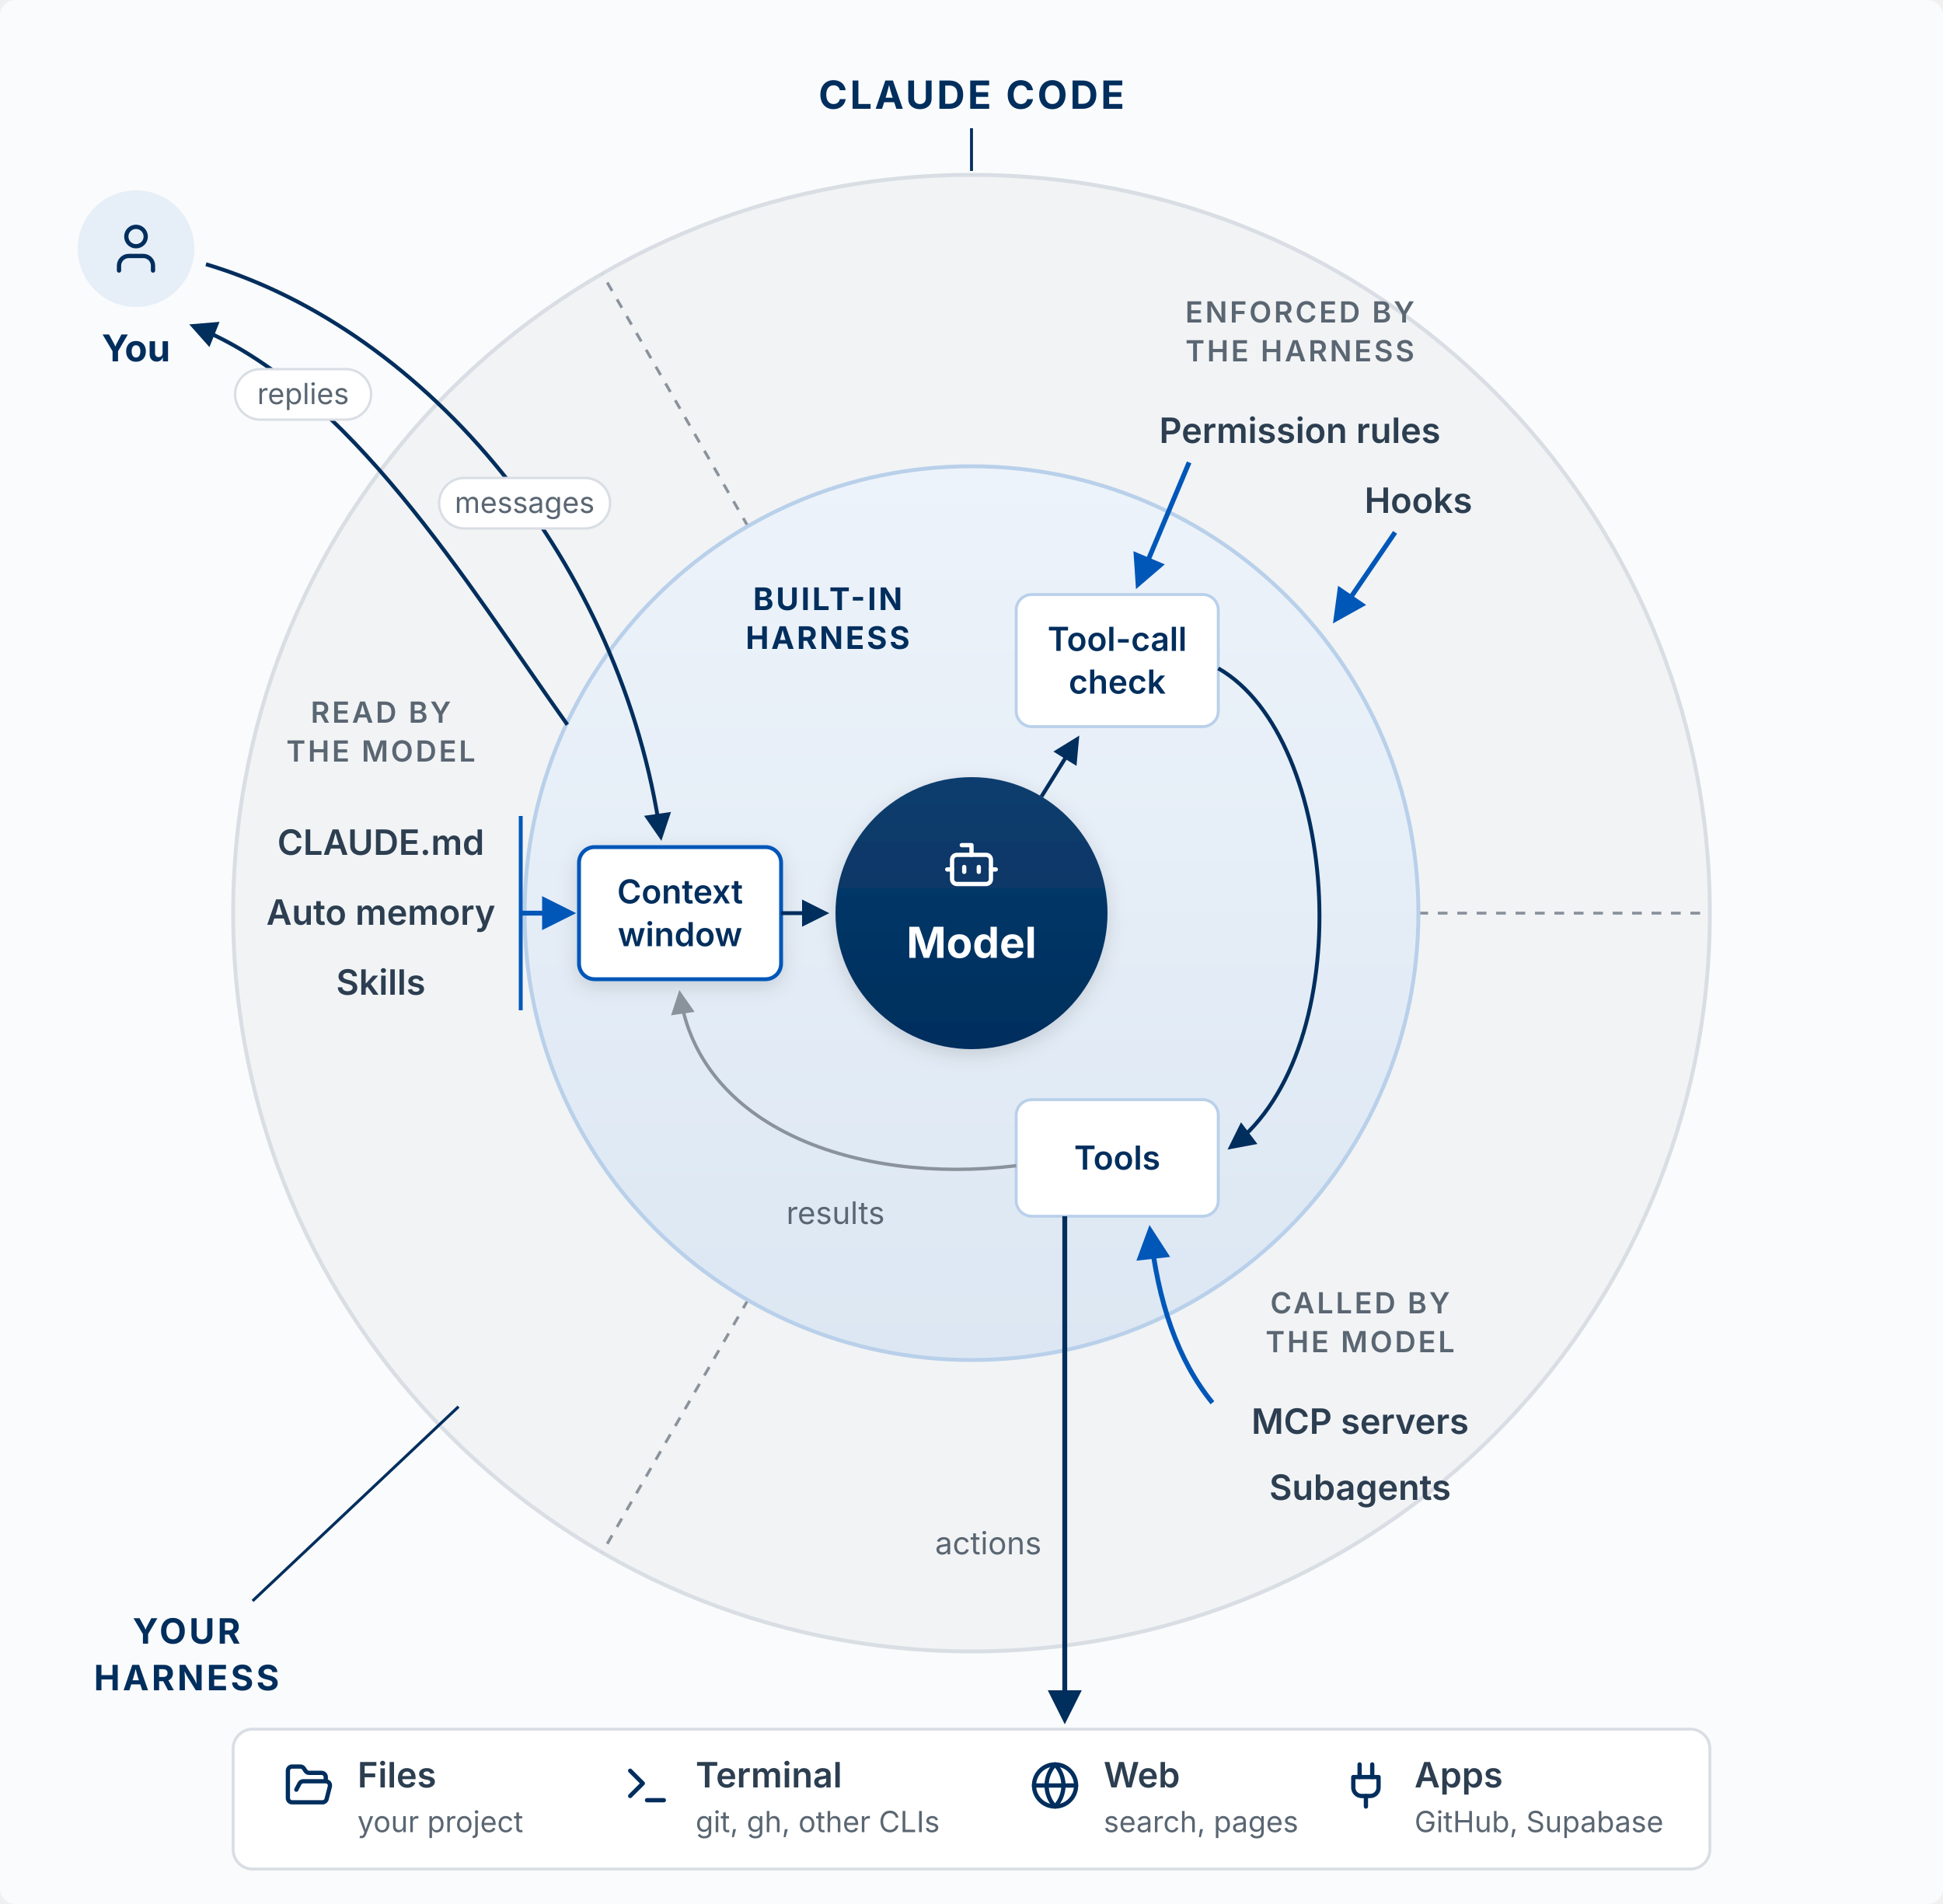
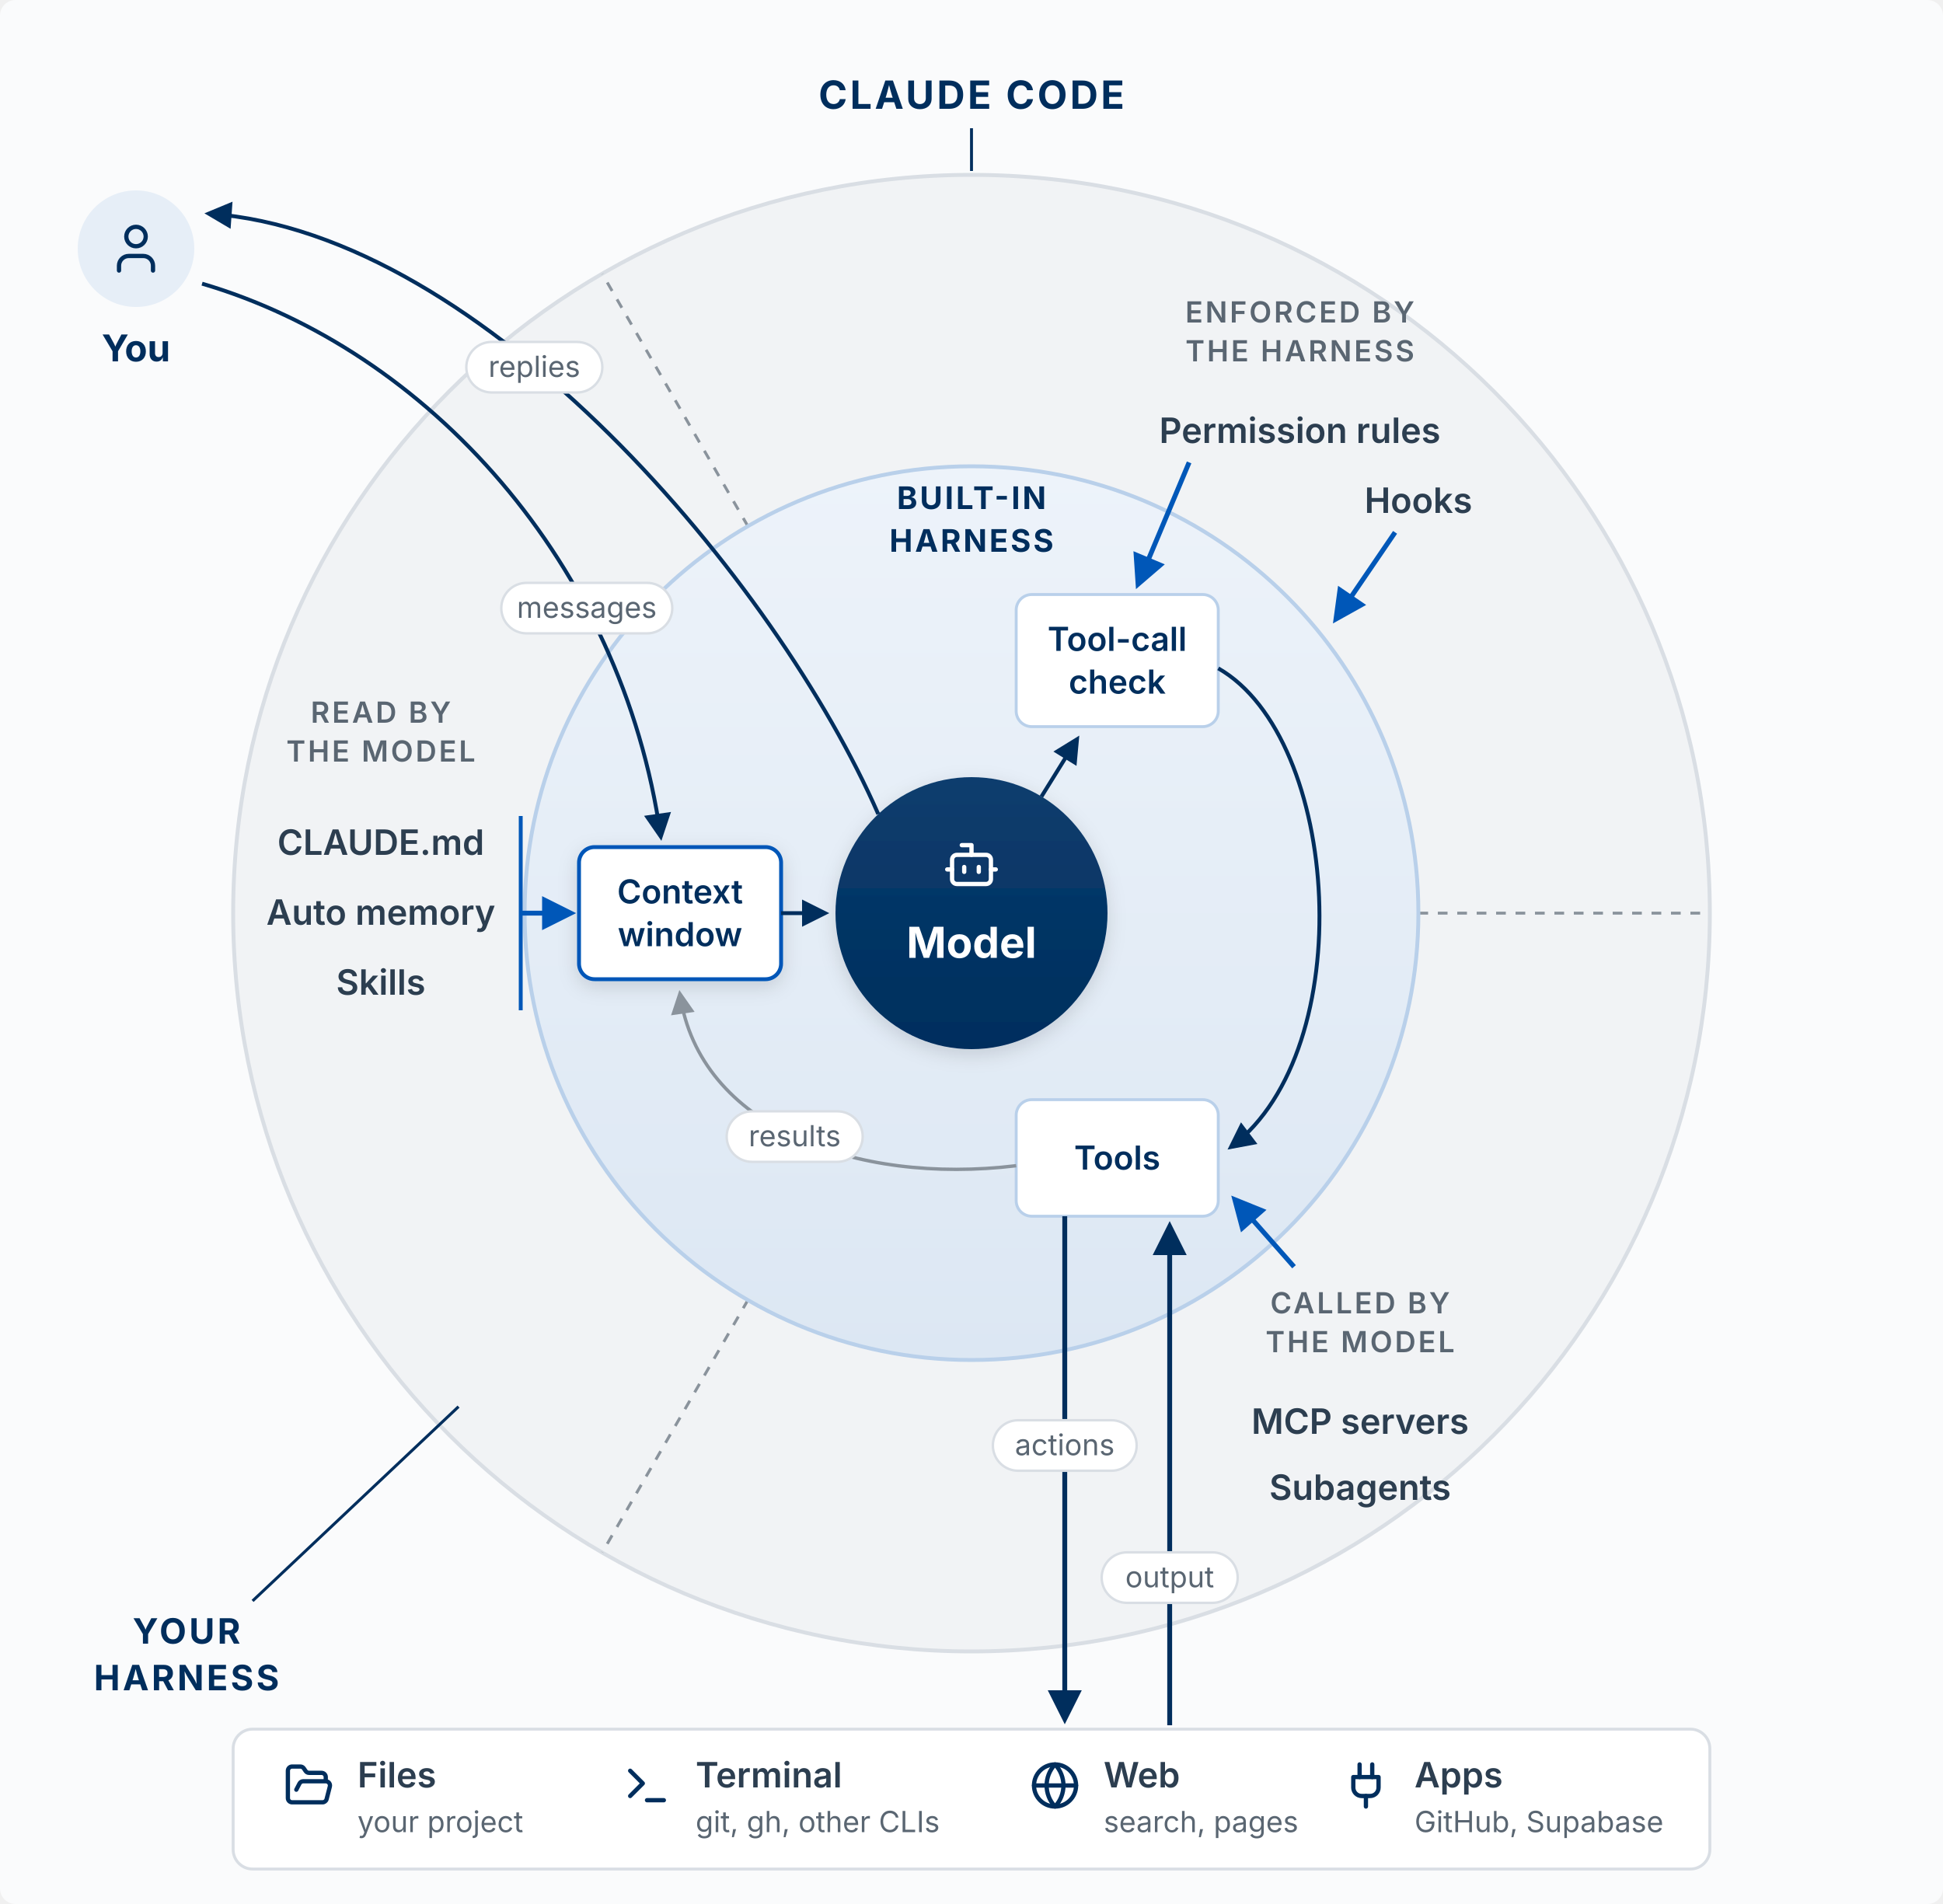
<svg xmlns="http://www.w3.org/2000/svg" viewBox="0 0 1000 980" role="img" font-family="Inter, 'Helvetica Neue', Helvetica, Arial, sans-serif">
  <defs>
    <marker id="ar" viewBox="0 0 10 10" refX="8" refY="5" markerWidth="7" markerHeight="7" orient="auto-start-reverse">
      <path d="M0 0 L10 5 L0 10 z" fill="#0057B8" />
    </marker>
    <marker id="an" viewBox="0 0 10 10" refX="8" refY="5" markerWidth="7" markerHeight="7" orient="auto-start-reverse">
      <path d="M0 0 L10 5 L0 10 z" fill="#002E5D" />
    </marker>
    <marker id="ag" viewBox="0 0 10 10" refX="8" refY="5" markerWidth="7" markerHeight="7" orient="auto-start-reverse">
      <path d="M0 0 L10 5 L0 10 z" fill="#8A939C" />
    </marker>
    <linearGradient id="gModel" x1="0" y1="0" x2="0" y2="1">
      <stop offset="0" stop-color="#0B3D6E" />
      <stop offset="1" stop-color="#002E5D" />
    </linearGradient>
    <linearGradient id="gHarness" x1="0" y1="0" x2="0" y2="1">
      <stop offset="0" stop-color="#EDF3FA" />
      <stop offset="1" stop-color="#DCE7F3" />
    </linearGradient>
    <filter id="sh" x="-20%" y="-20%" width="140%" height="140%">
      <feDropShadow dx="0" dy="3" stdDeviation="5" flood-opacity="0.13" />
    </filter>
  </defs>
  <rect width="1000" height="980" rx="8" fill="#FAFBFC" />
  <text x="500" y="56" text-anchor="middle" font-size="20" font-weight="700" letter-spacing="1.4" fill="#002E5D">CLAUDE CODE</text>
  <line x1="500" y1="66" x2="500" y2="88" stroke="#002E5D" stroke-width="1.5" />
  <circle cx="500" cy="470" r="380" fill="#F1F3F5" stroke="#D9DEE4" stroke-width="2" />
  <line x1="385" y1="271" x2="310" y2="141" stroke="#8A939C" stroke-width="1.5" stroke-dasharray="5 5" />
  <line x1="730" y1="470" x2="880" y2="470" stroke="#8A939C" stroke-width="1.5" stroke-dasharray="5 5" />
  <line x1="385" y1="669" x2="310" y2="799" stroke="#8A939C" stroke-width="1.5" stroke-dasharray="5 5" />
  <circle cx="500" cy="470" r="230" fill="url(#gHarness)" stroke="#B9D0EA" stroke-width="2" />
-   <text x="426" y="314" text-anchor="middle" font-size="16" font-weight="700" letter-spacing="1.2" fill="#002E5D">BUILT-IN</text>
-   <text x="426" y="334" text-anchor="middle" font-size="16" font-weight="700" letter-spacing="1.2" fill="#002E5D">HARNESS</text>
+   <text x="500" y="262" text-anchor="middle" font-size="16" font-weight="700" letter-spacing="1.2" fill="#002E5D">BUILT-IN</text>
+   <text x="500" y="284" text-anchor="middle" font-size="16" font-weight="700" letter-spacing="1.2" fill="#002E5D">HARNESS</text>
  <circle cx="500" cy="470" r="70" fill="url(#gModel)" filter="url(#sh)" />
  <g transform="translate(485,430) scale(1.25)" fill="none" stroke="#FFFFFF" stroke-width="1.76" stroke-linecap="round" stroke-linejoin="round">
    <path d="M12 8V4H8" />
    <rect width="16" height="12" x="4" y="8" rx="2" />
    <path d="M2 14h2" />
    <path d="M20 14h2" />
    <path d="M15 13v2" />
    <path d="M9 13v2" />
  </g>
  <text x="500" y="493" text-anchor="middle" font-size="22" font-weight="700" fill="#FFFFFF">Model</text>
  <rect x="298" y="436" width="104" height="68" rx="8" fill="#FFFFFF" stroke="#0057B8" stroke-width="2" filter="url(#sh)" />
  <text x="350" y="465" text-anchor="middle" font-size="17" font-weight="600" fill="#002E5D">Context</text>
  <text x="350" y="487" text-anchor="middle" font-size="17" font-weight="600" fill="#002E5D">window</text>
  <path d="M402 470 H424" stroke="#002E5D" stroke-width="2" fill="none" marker-end="url(#an)" />
  <rect x="523" y="306" width="104" height="68" rx="8" fill="#FFFFFF" stroke="#B9D0EA" stroke-width="1.5" />
  <text x="575" y="335" text-anchor="middle" font-size="17" font-weight="600" fill="#002E5D">Tool-call</text>
  <text x="575" y="357" text-anchor="middle" font-size="17" font-weight="600" fill="#002E5D">check</text>
  <path d="M536 410 L554 381" stroke="#002E5D" stroke-width="2" fill="none" marker-end="url(#an)" />
  <rect x="523" y="566" width="104" height="60" rx="8" fill="#FFFFFF" stroke="#B9D0EA" stroke-width="1.5" />
  <text x="575" y="602" text-anchor="middle" font-size="17" font-weight="600" fill="#002E5D">Tools</text>
  <path d="M627 344 C690 380 700 540 634 590" stroke="#002E5D" stroke-width="2" fill="none" marker-end="url(#an)" />
  <path d="M523 600 C440 610 360 580 350 512" stroke="#8A939C" stroke-width="1.75" fill="none" marker-end="url(#ag)" />
-   <text x="430" y="630" text-anchor="middle" font-size="16" fill="#5A6672">results</text>
+   <rect x="374" y="572" width="70" height="26" rx="13" fill="#FFFFFF" stroke="#D9DEE4" stroke-width="1.25" />
+   <text x="409" y="590" text-anchor="middle" font-size="15" fill="#5A6672">results</text>
  <text x="196" y="372" text-anchor="middle" font-size="15" font-weight="600" letter-spacing="1.2" fill="#5A6672">READ BY</text>
  <text x="196" y="392" text-anchor="middle" font-size="15" font-weight="600" letter-spacing="1.2" fill="#5A6672">THE MODEL</text>
  <text x="196" y="440" text-anchor="middle" font-size="18" font-weight="600" fill="#2C3E50">CLAUDE.md</text>
  <text x="196" y="476" text-anchor="middle" font-size="18" font-weight="600" fill="#2C3E50">Auto memory</text>
  <text x="196" y="512" text-anchor="middle" font-size="18" font-weight="600" fill="#2C3E50">Skills</text>
  <path d="M268 420 V520" stroke="#0057B8" stroke-width="2" fill="none" />
  <path d="M268 470 H293" stroke="#0057B8" stroke-width="2.5" fill="none" marker-end="url(#ar)" />
  <text x="669" y="166" text-anchor="middle" font-size="15" font-weight="600" letter-spacing="1.2" fill="#5A6672">ENFORCED BY</text>
  <text x="669" y="186" text-anchor="middle" font-size="15" font-weight="600" letter-spacing="1.2" fill="#5A6672">THE HARNESS</text>
  <text x="669" y="228" text-anchor="middle" font-size="18" font-weight="600" fill="#2C3E50">Permission rules</text>
  <text x="730" y="264" text-anchor="middle" font-size="18" font-weight="600" fill="#2C3E50">Hooks</text>
  <path d="M612 238 L586 300" stroke="#0057B8" stroke-width="2.5" fill="none" marker-end="url(#ar)" />
  <path d="M718 274 L688 318" stroke="#0057B8" stroke-width="2.5" fill="none" marker-end="url(#ar)" />
  <text x="700" y="676" text-anchor="middle" font-size="15" font-weight="600" letter-spacing="1.2" fill="#5A6672">CALLED BY</text>
  <text x="700" y="696" text-anchor="middle" font-size="15" font-weight="600" letter-spacing="1.2" fill="#5A6672">THE MODEL</text>
  <text x="700" y="738" text-anchor="middle" font-size="18" font-weight="600" fill="#2C3E50">MCP servers</text>
  <text x="700" y="772" text-anchor="middle" font-size="18" font-weight="600" fill="#2C3E50">Subagents</text>
-   <path d="M624 722 C606 700 596 670 592 634" stroke="#0057B8" stroke-width="2.5" fill="none" marker-end="url(#ar)" />
+   <path d="M666 652 L636 618" stroke="#0057B8" stroke-width="2.5" fill="none" marker-end="url(#ar)" />
  <text x="96" y="846" text-anchor="middle" font-size="18" font-weight="700" letter-spacing="1.4" fill="#002E5D">YOUR</text>
  <text x="96" y="870" text-anchor="middle" font-size="18" font-weight="700" letter-spacing="1.4" fill="#002E5D">HARNESS</text>
  <line x1="130" y1="824" x2="236" y2="724" stroke="#002E5D" stroke-width="1.5" />
  <circle cx="70" cy="128" r="30" fill="#E6EEF7" />
  <g transform="translate(55,113) scale(1.25)" fill="none" stroke="#002E5D" stroke-width="1.76" stroke-linecap="round" stroke-linejoin="round">
    <path d="M19 21v-2a4 4 0 0 0-4-4H9a4 4 0 0 0-4 4v2" />
    <circle cx="12" cy="7" r="4" />
  </g>
  <text x="70" y="186" text-anchor="middle" font-size="19" font-weight="700" fill="#002E5D">You</text>
-   <path d="M106 136 C220 170 320 290 340 430" stroke="#002E5D" stroke-width="2" fill="none" marker-end="url(#an)" />
-   <path d="M292 373 C240 300 180 200 100 168" stroke="#002E5D" stroke-width="2" fill="none" marker-end="url(#an)" />
-   <rect x="226" y="246" width="88" height="26" rx="13" fill="#FFFFFF" stroke="#D9DEE4" stroke-width="1.25" />
-   <text x="270" y="264" text-anchor="middle" font-size="15" fill="#5A6672">messages</text>
-   <rect x="121" y="190" width="70" height="26" rx="13" fill="#FFFFFF" stroke="#D9DEE4" stroke-width="1.25" />
-   <text x="156" y="208" text-anchor="middle" font-size="15" fill="#5A6672">replies</text>
+   <path d="M104 146 C220 180 320 290 340 430" stroke="#002E5D" stroke-width="2" fill="none" marker-end="url(#an)" />
+   <path d="M452 419 C400 300 250 120 108 110" stroke="#002E5D" stroke-width="2" fill="none" marker-end="url(#an)" />
+   <rect x="258" y="300" width="88" height="26" rx="13" fill="#FFFFFF" stroke="#D9DEE4" stroke-width="1.25" />
+   <text x="302" y="318" text-anchor="middle" font-size="15" fill="#5A6672">messages</text>
+   <rect x="240" y="176" width="70" height="26" rx="13" fill="#FFFFFF" stroke="#D9DEE4" stroke-width="1.25" />
+   <text x="275" y="194" text-anchor="middle" font-size="15" fill="#5A6672">replies</text>
  <path d="M548 626 V884" stroke="#002E5D" stroke-width="2.5" fill="none" marker-end="url(#an)" />
-   <text x="536" y="800" text-anchor="end" font-size="16" fill="#5A6672">actions</text>
+   <path d="M602 888 V632" stroke="#002E5D" stroke-width="2.5" fill="none" marker-end="url(#an)" />
+   <rect x="511" y="731" width="74" height="26" rx="13" fill="#FFFFFF" stroke="#D9DEE4" stroke-width="1.25" />
+   <text x="548" y="749" text-anchor="middle" font-size="15" fill="#5A6672">actions</text>
+   <rect x="567" y="799" width="70" height="26" rx="13" fill="#FFFFFF" stroke="#D9DEE4" stroke-width="1.25" />
+   <text x="602" y="817" text-anchor="middle" font-size="15" fill="#5A6672">output</text>
  <rect x="120" y="890" width="760" height="72" rx="10" fill="#FFFFFF" stroke="#D9DEE4" stroke-width="1.5" />
  <g transform="translate(146,906) scale(1.083)" fill="none" stroke="#002E5D" stroke-width="2.03" stroke-linecap="round" stroke-linejoin="round">
    <path d="m6 14 1.5-2.9A2 2 0 0 1 9.24 10H20a2 2 0 0 1 1.94 2.5l-1.54 6a2 2 0 0 1-1.95 1.5H4a2 2 0 0 1-2-2V5a2 2 0 0 1 2-2h3.9a2 2 0 0 1 1.69.9l.81 1.2a2 2 0 0 0 1.67.9H18a2 2 0 0 1 2 2v2" />
  </g>
  <text x="184" y="920" font-size="18" font-weight="600" fill="#2C3E50">Files</text>
  <text x="184" y="943" font-size="15" fill="#5A6672">your project</text>
  <g transform="translate(320,906) scale(1.083)" fill="none" stroke="#002E5D" stroke-width="2.03" stroke-linecap="round" stroke-linejoin="round">
    <polyline points="4 17 10 11 4 5" />
    <line x1="12" x2="20" y1="19" y2="19" />
  </g>
  <text x="358" y="920" font-size="18" font-weight="600" fill="#2C3E50">Terminal</text>
  <text x="358" y="943" font-size="15" fill="#5A6672">git, gh, other CLIs</text>
  <g transform="translate(530,906) scale(1.083)" fill="none" stroke="#002E5D" stroke-width="2.03" stroke-linecap="round" stroke-linejoin="round">
    <circle cx="12" cy="12" r="10" />
    <path d="M12 2a14.5 14.5 0 0 0 0 20 14.5 14.5 0 0 0 0-20" />
    <path d="M2 12h20" />
  </g>
  <text x="568" y="920" font-size="18" font-weight="600" fill="#2C3E50">Web</text>
  <text x="568" y="943" font-size="15" fill="#5A6672">search, pages</text>
  <g transform="translate(690,906) scale(1.083)" fill="none" stroke="#002E5D" stroke-width="2.03" stroke-linecap="round" stroke-linejoin="round">
    <path d="M12 22v-5" />
    <path d="M9 8V2" />
    <path d="M15 8V2" />
    <path d="M18 8v5a4 4 0 0 1-4 4h-4a4 4 0 0 1-4-4V8Z" />
  </g>
  <text x="728" y="920" font-size="18" font-weight="600" fill="#2C3E50">Apps</text>
  <text x="728" y="943" font-size="15" fill="#5A6672">GitHub, Supabase</text>
</svg>
